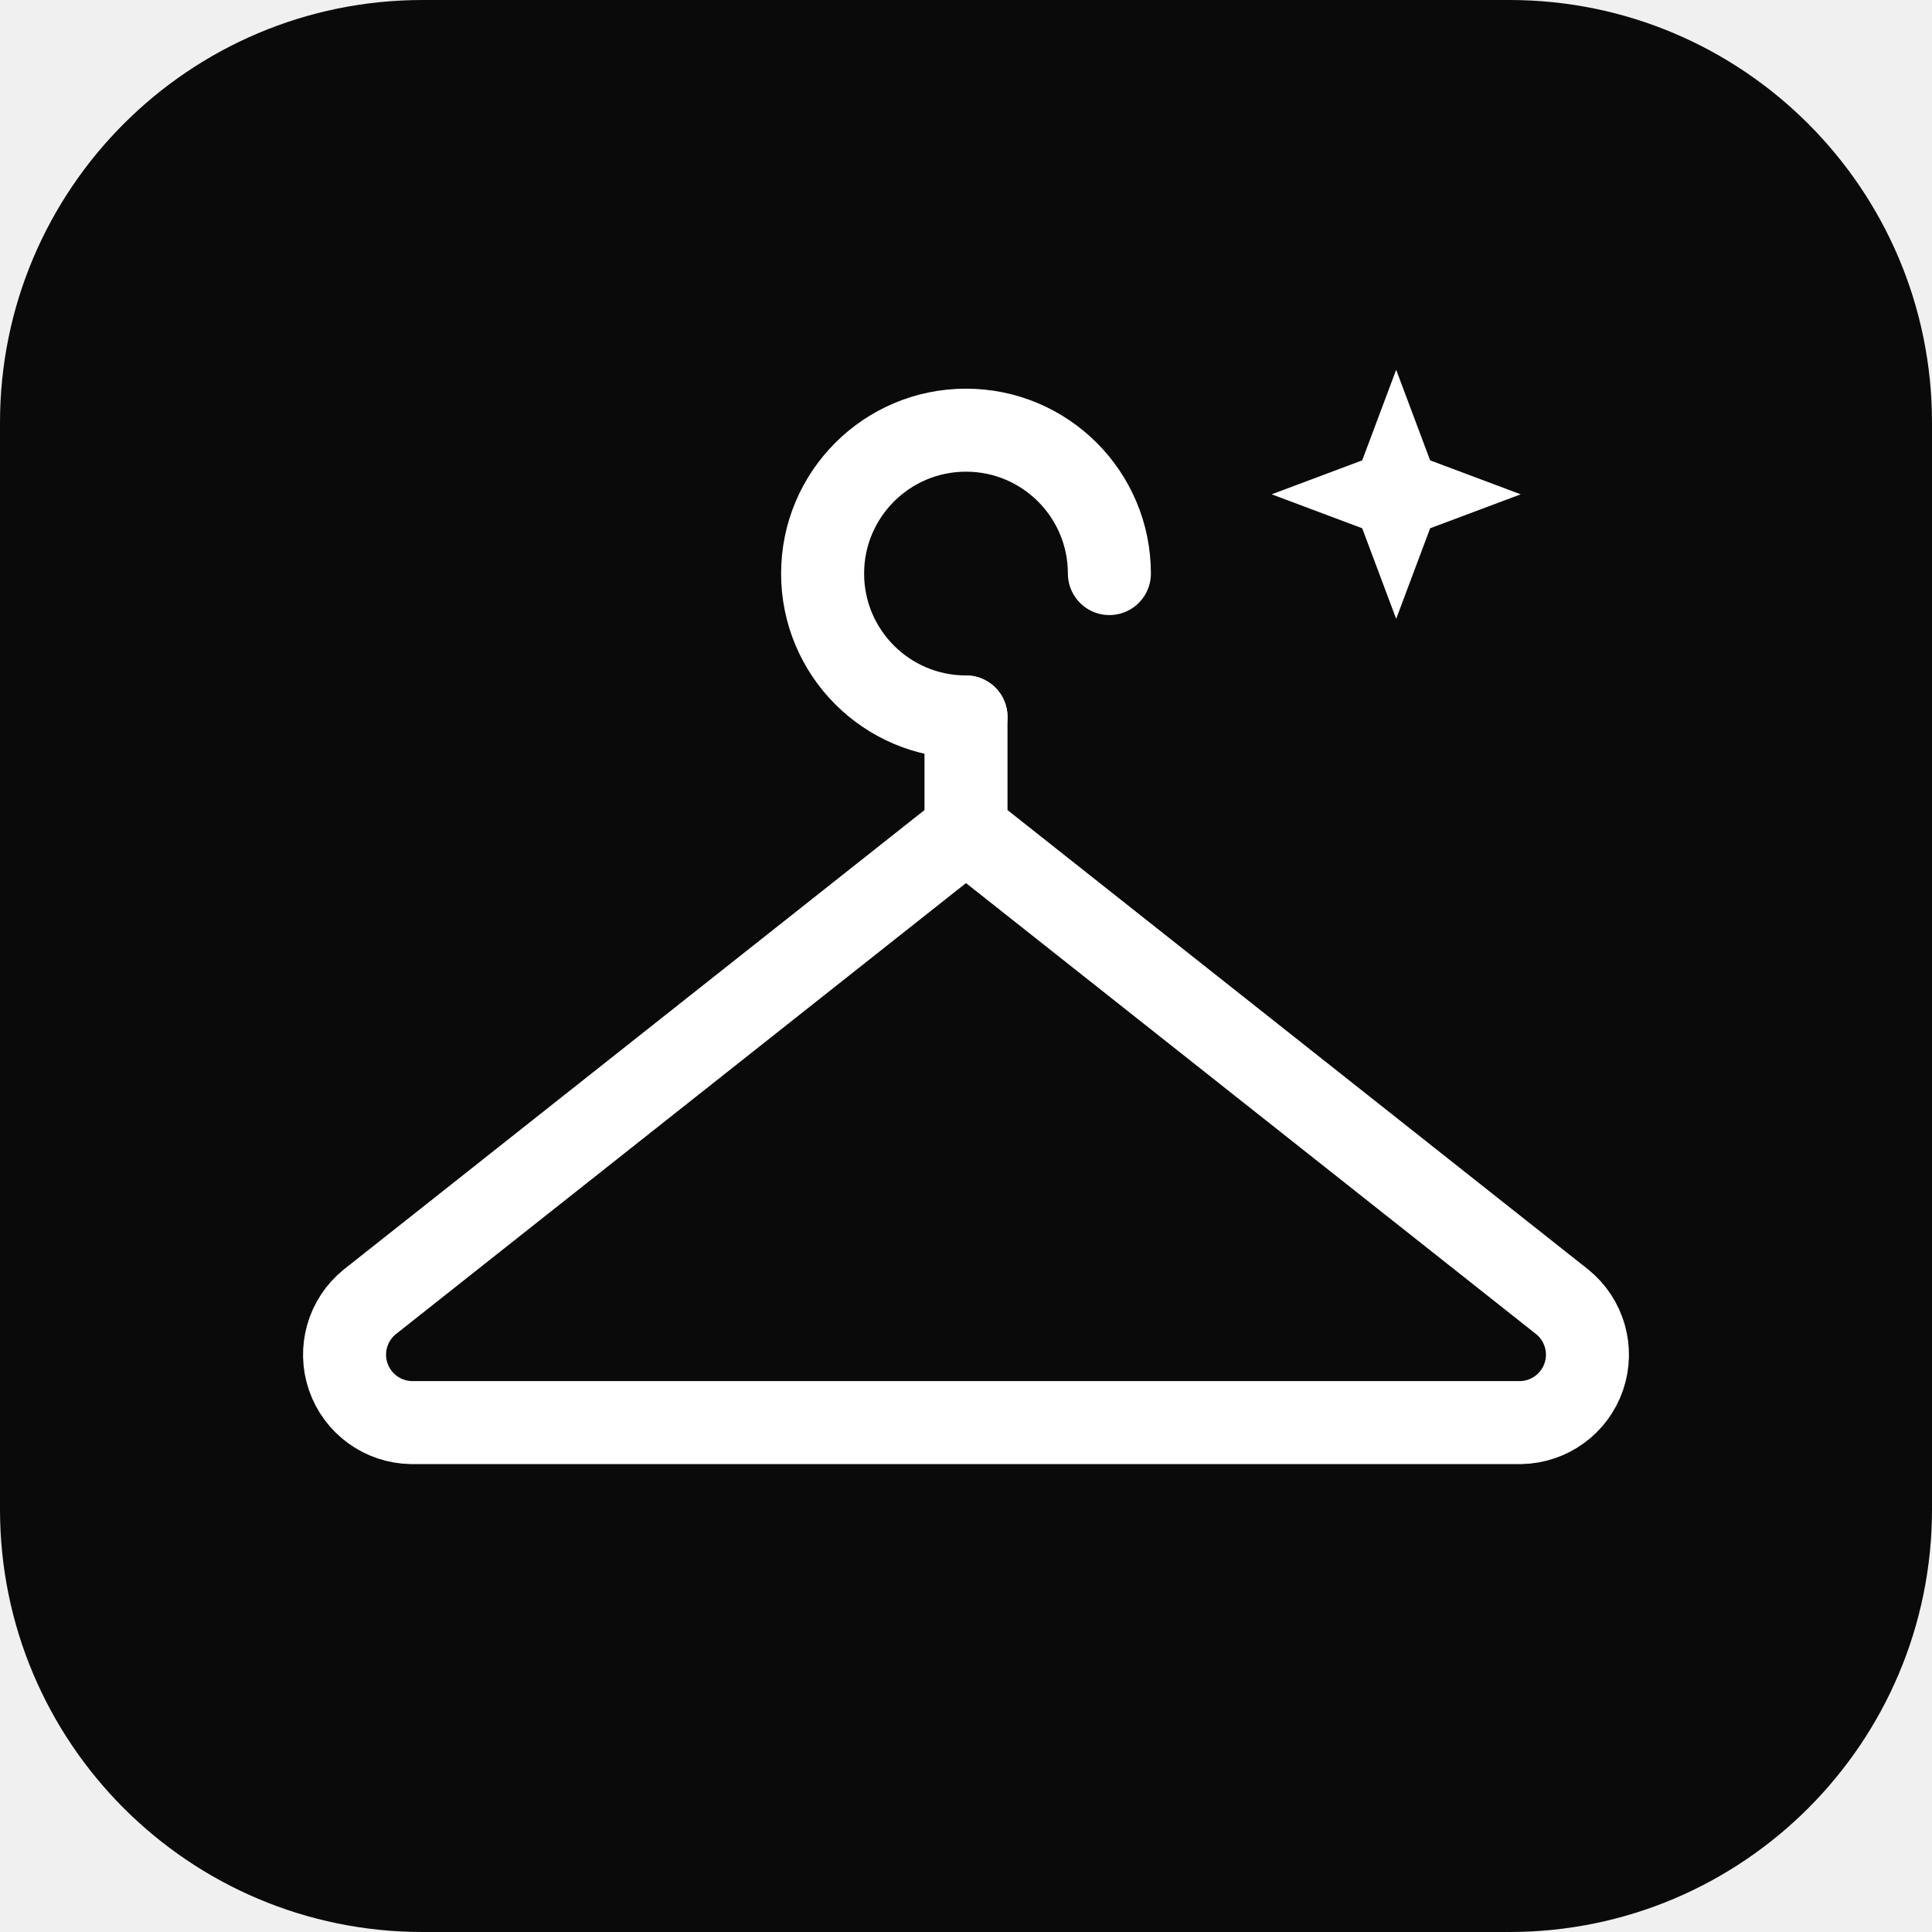
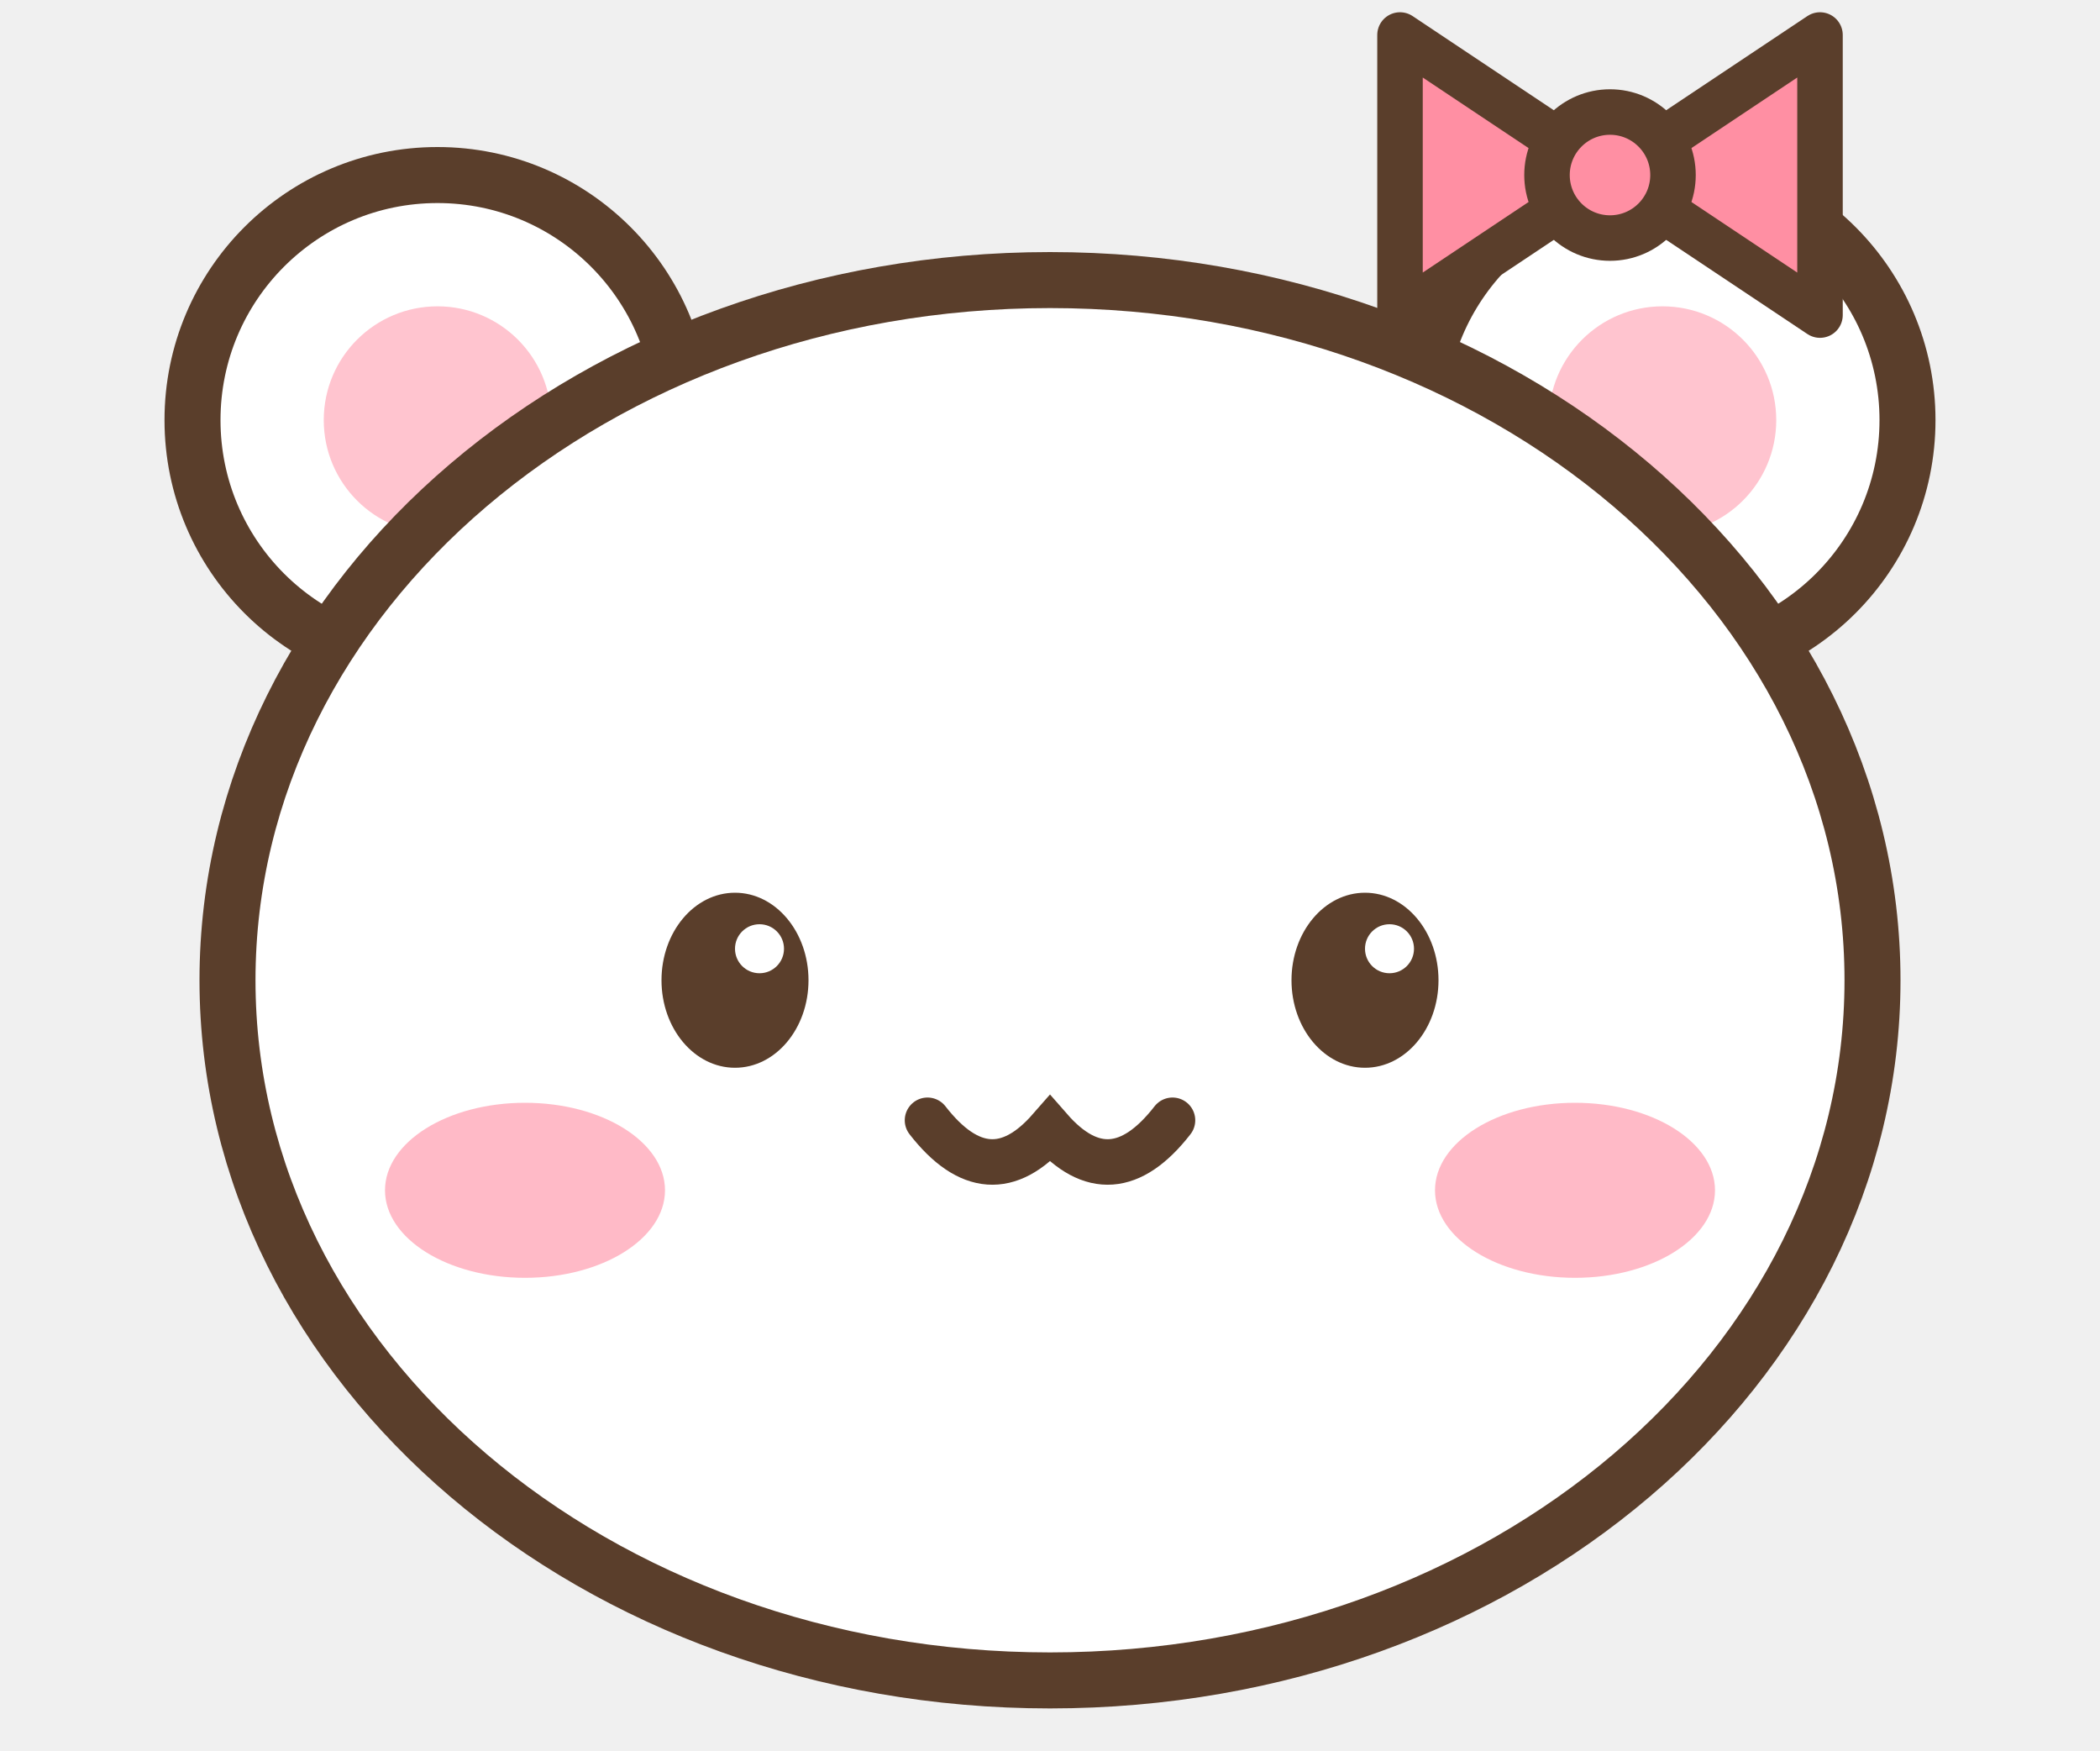
- <svg xmlns="http://www.w3.org/2000/svg" viewBox="0 0 512 512">
-   <rect width="512" height="512" rx="112" fill="#0a0a0a" />
-   <g fill="none" stroke="#fff" stroke-width="22" stroke-linecap="round" stroke-linejoin="round">
-     <path d="M256 190a38 38 0 1 1 38-38" />
-     <path d="M256 190v30L98 345a18 18 0 0 0 11 32h294a18 18 0 0 0 11-32L256 220" />
+ <svg xmlns="http://www.w3.org/2000/svg" viewBox="0 0 120 100" style="overflow:visible">
+   <g stroke="#5a3e2b" stroke-width="3.2" stroke-linejoin="round" stroke-linecap="round">
+     <circle cx="25" cy="24" r="14" fill="#ffffff" />
+     <circle cx="95" cy="24" r="14" fill="#ffffff" />
+     <circle cx="25" cy="24" r="6.5" fill="#ffc4cf" stroke="none" />
+     <circle cx="95" cy="24" r="6.5" fill="#ffc4cf" stroke="none" />
+     <ellipse cx="60" cy="56" rx="47" ry="40" fill="#ffffff" />
+     <g fill="#ff8fa3" stroke-width="2.6">
+       <path d="M92 10 L80 2 L80 18 Z" />
+       <path d="M92 10 L104 2 L104 18 Z" />
+       <circle cx="92" cy="10" r="3.6" />
+     </g>
  </g>
-   <path d="M370 98l9 24 24 9-24 9-9 24-9-24-24-9 24-9z" fill="#fff" />
+   <g fill="#5a3e2b">
+     <ellipse cx="42" cy="56" rx="4.2" ry="5" />
+     <ellipse cx="78" cy="56" rx="4.2" ry="5" />
+     <circle cx="43.4" cy="54.2" r="1.4" fill="#fff" />
+     <circle cx="79.4" cy="54.2" r="1.4" fill="#fff" />
+   </g>
+   <path d="M53 64 Q56.5 68.5 60 64.5 Q63.5 68.5 67 64" fill="none" stroke="#5a3e2b" stroke-width="2.6" stroke-linecap="round" />
+   <ellipse cx="30" cy="68" rx="8" ry="5" fill="#ffb3c1" opacity="0.9" />
+   <ellipse cx="90" cy="68" rx="8" ry="5" fill="#ffb3c1" opacity="0.9" />
</svg>
